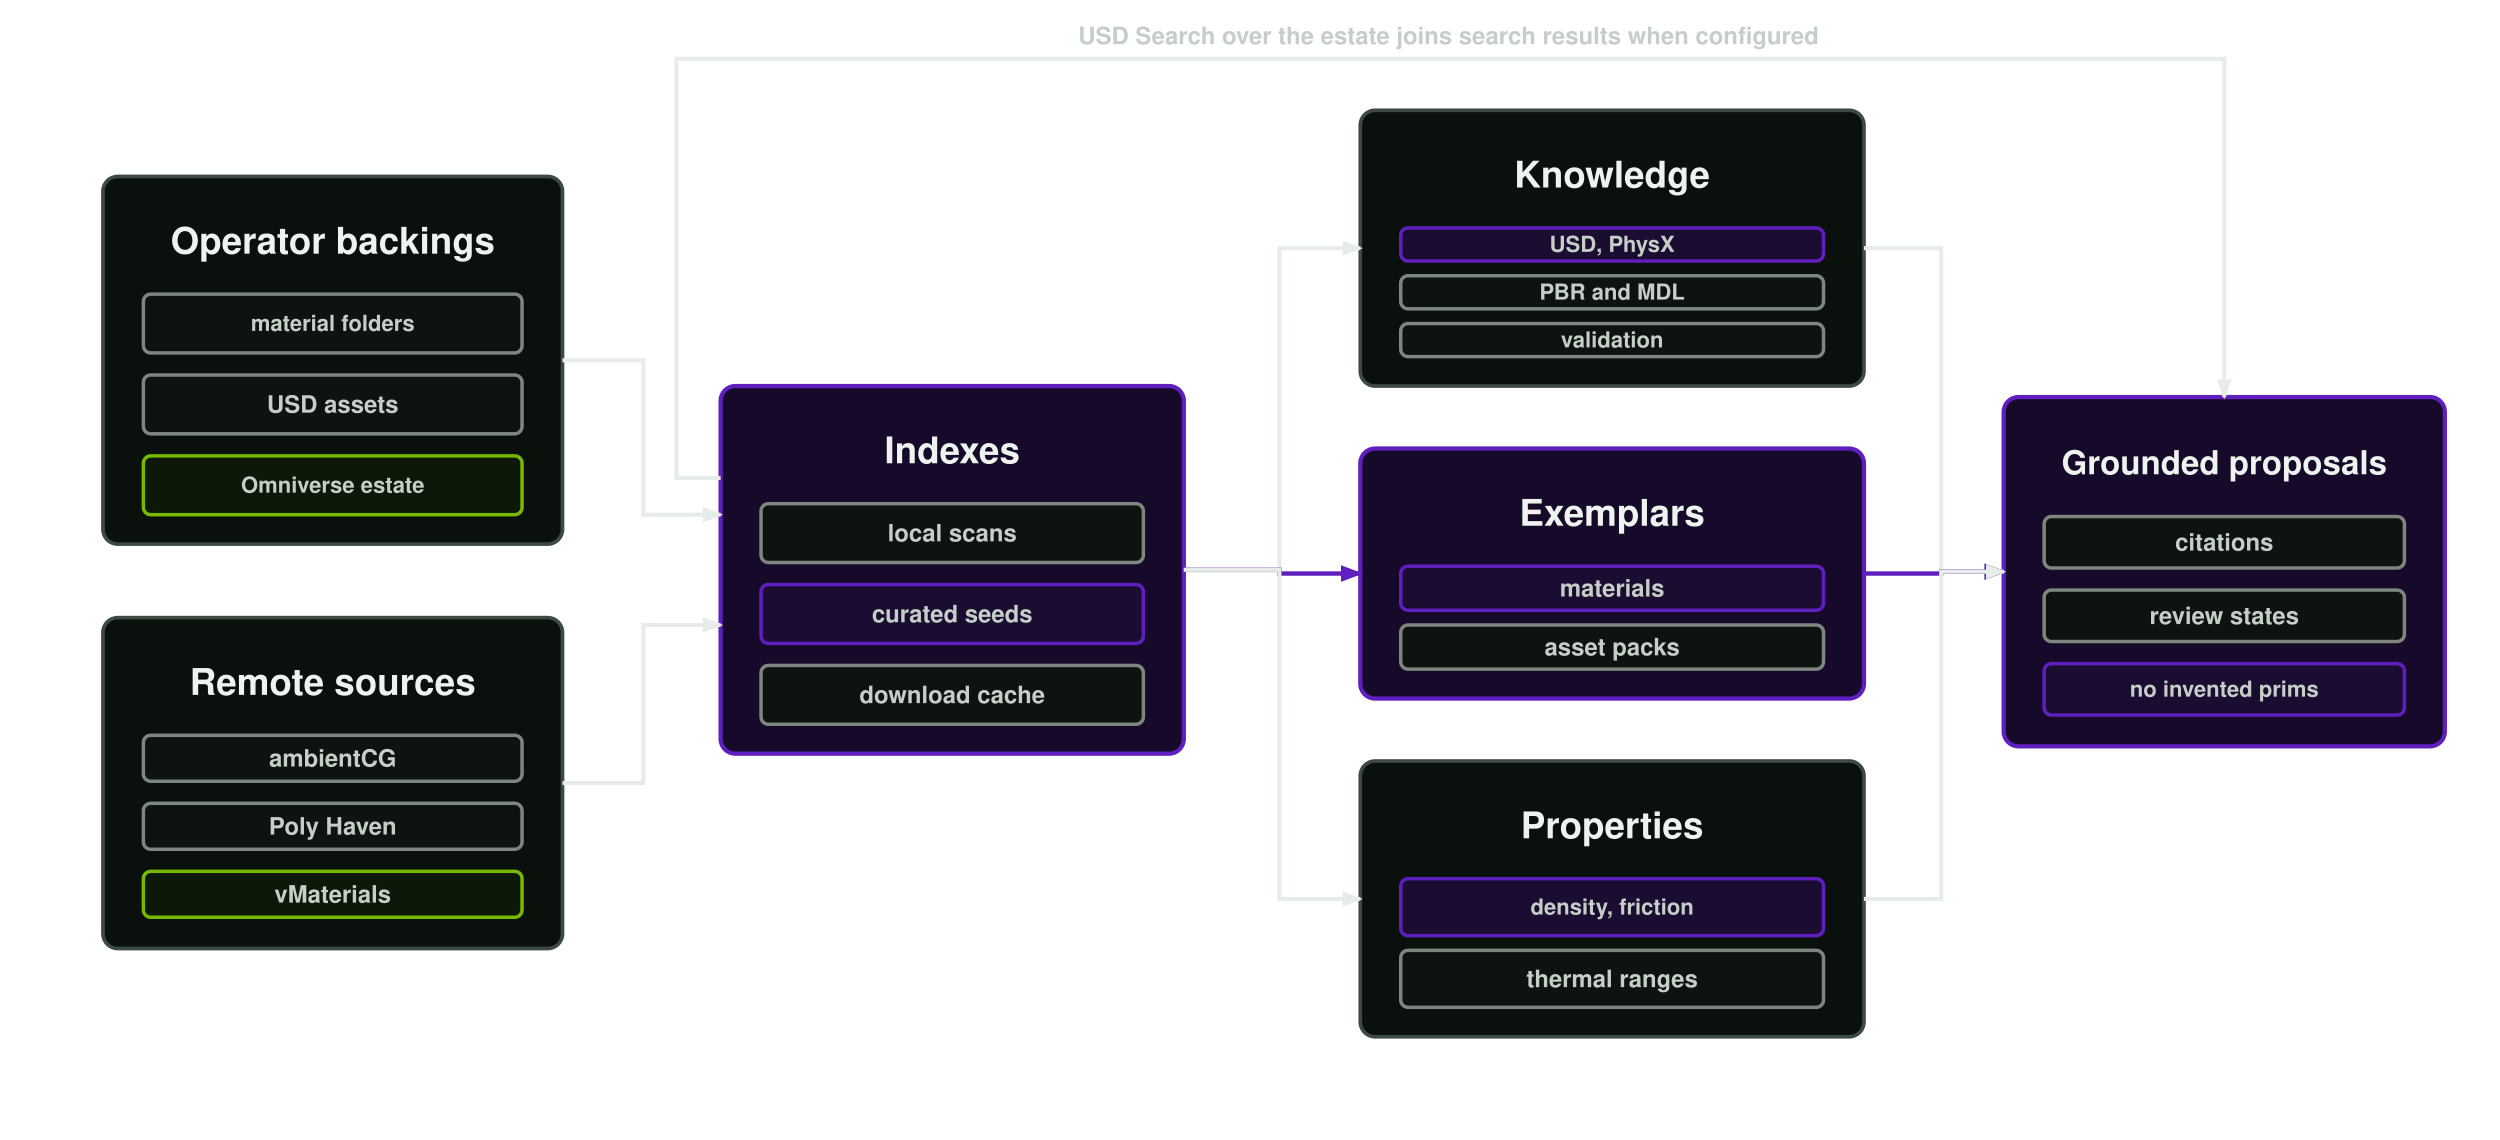
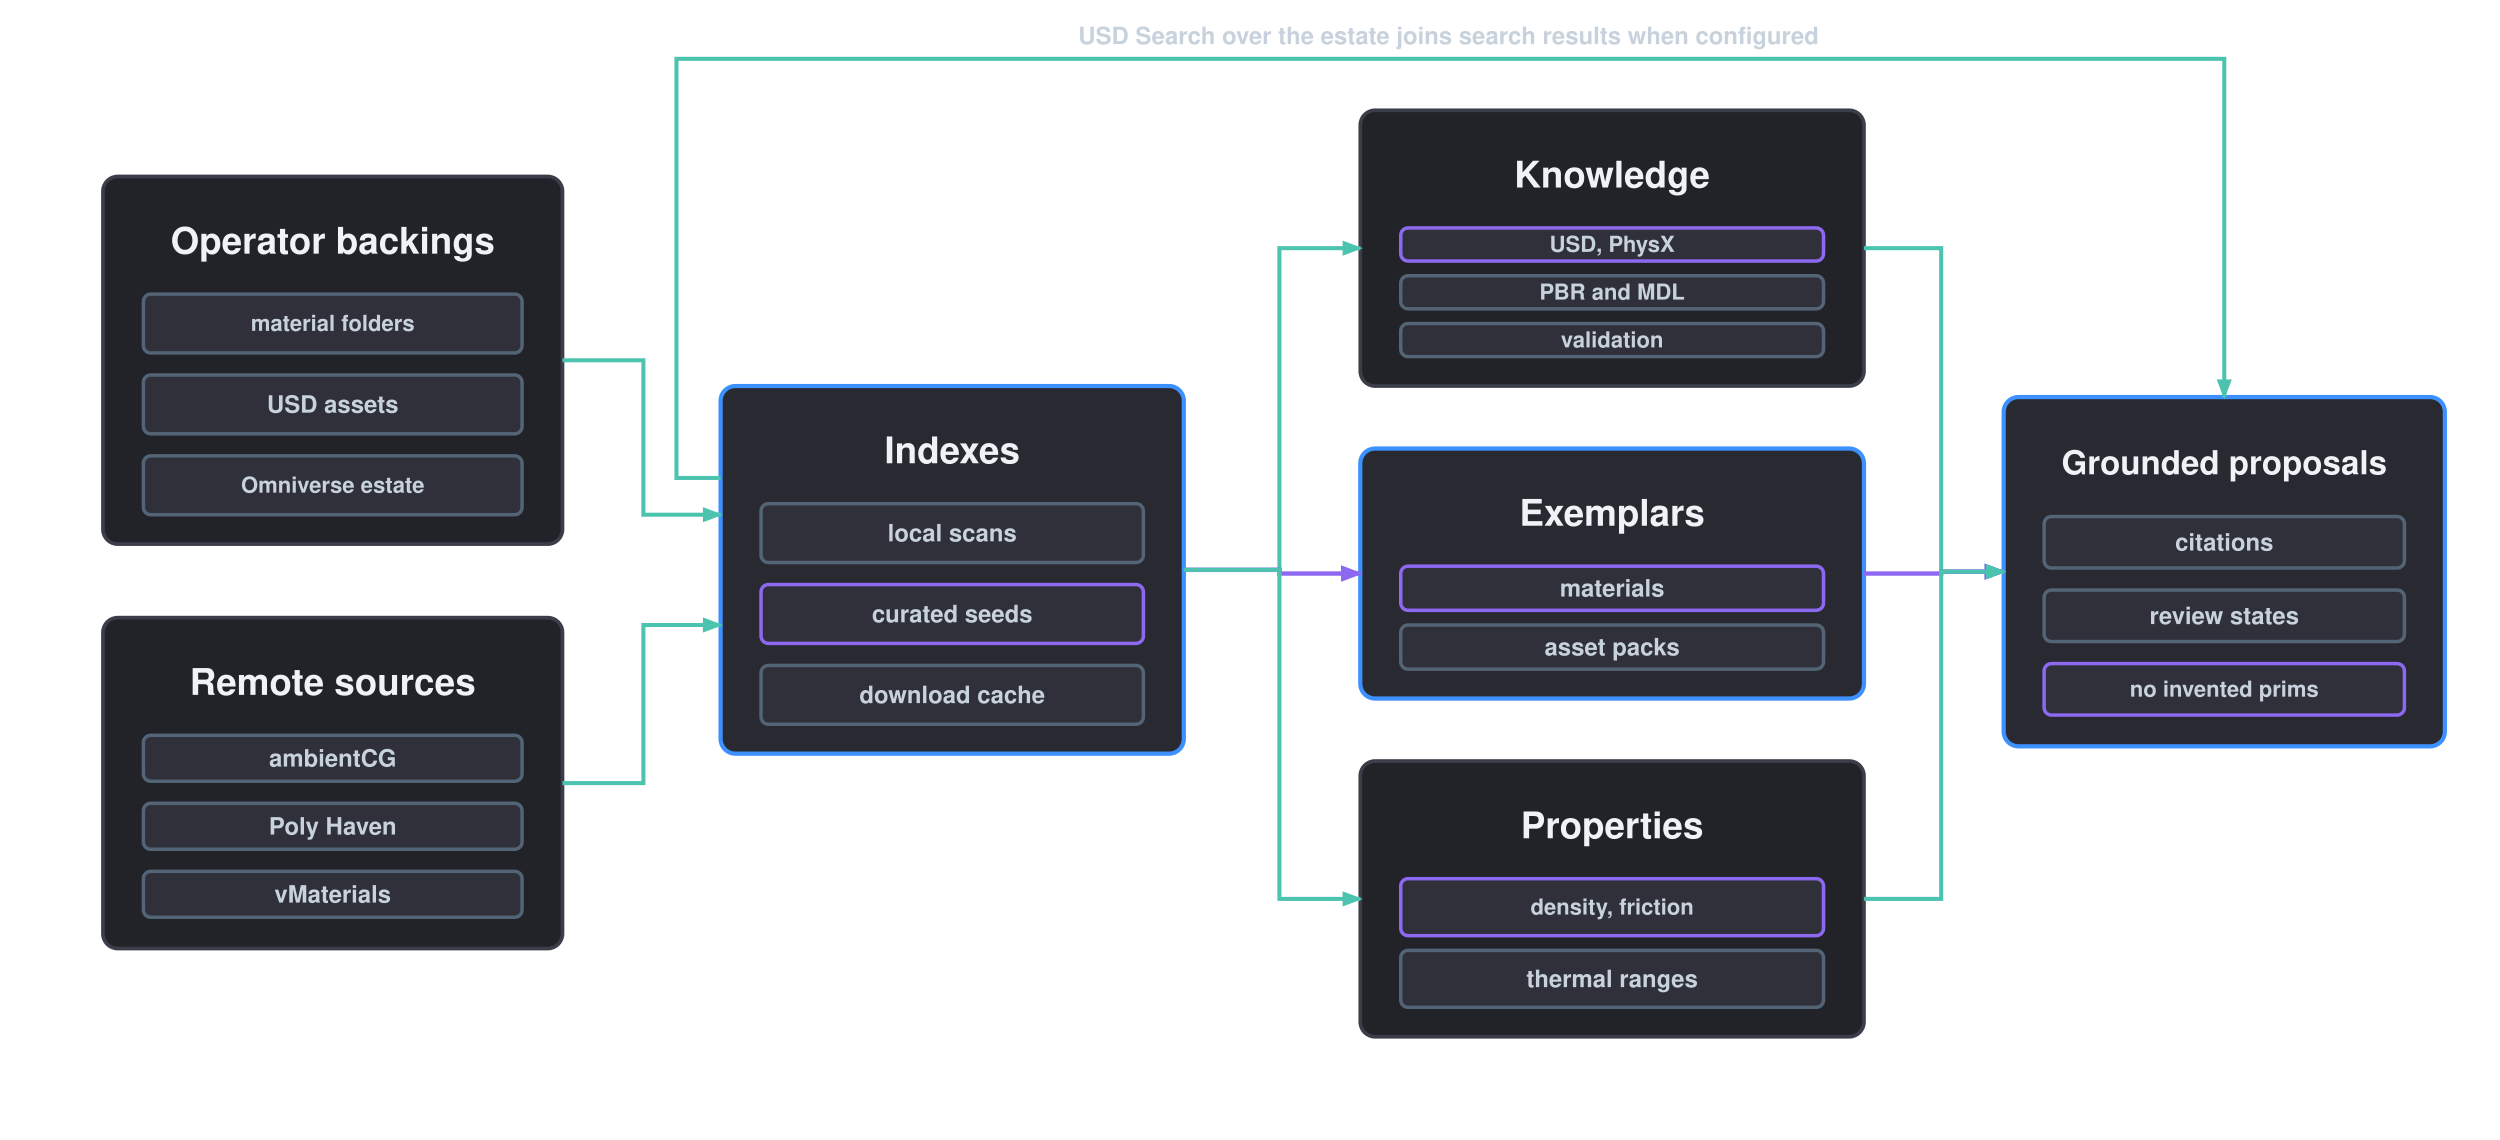
<svg xmlns="http://www.w3.org/2000/svg" width="1360" height="620" viewBox="0 0 1360 620" role="img" aria-labelledby="title desc">
  <defs>
    <style>
      .bg { fill: transparent; }
-       .box { fill: #0a100c; stroke: #3d4a42; stroke-width: 2; }
-       .boxHot { fill: #0b1608; stroke: #76b900; stroke-width: 2.3; }
-       .boxAccent { fill: #160929; stroke: #5f1ebe; stroke-width: 2.3; }
-       .inner { fill: #0d130f; stroke: #7d8780; stroke-width: 1.9; }
-       .innerHot { fill: #0d1809; stroke: #76b900; stroke-width: 1.9; }
-       .innerAccent { fill: #1b0c31; stroke: #5f1ebe; stroke-width: 1.9; }
-       .label { fill: #edf3ef; font-family: Aptos, Helvetica, sans-serif; font-size: 20px; font-weight: 680; }
-       .small { fill: #c6cec8; font-family: Aptos, Helvetica, sans-serif; font-size: 13px; font-weight: 620; }
-       .line { stroke: #e6ece8; stroke-width: 2.2; fill: none; marker-end: url(#arrow); }
-       .greenLine { stroke: #76b900; stroke-width: 2.4; fill: none; marker-end: url(#arrowGreen); }
-       .accentLine { stroke: #5f1ebe; stroke-width: 2.4; fill: none; marker-end: url(#arrowAccent); }
+       .box { fill: #222229; stroke: #3b3e49; stroke-width: 2; }
+       .boxHot { fill: #292931; stroke: #3c91ff; stroke-width: 2.3; }
+       .inner { fill: #2f3039; stroke: #526476; stroke-width: 1.9; }
+       .innerHot { fill: #292931; stroke: #3c91ff; stroke-width: 1.9; }
+       .innerAccent { fill: #2f3039; stroke: #8c69f0; stroke-width: 1.9; }
+       .label { fill: #f0f2f8; font-family: Aptos, Helvetica, sans-serif; font-size: 20px; font-weight: 680; }
+       .small { fill: #c8d2dd; font-family: Aptos, Helvetica, sans-serif; font-size: 13px; font-weight: 620; }
+       .line { stroke: #4bc3af; stroke-width: 2.2; fill: none; marker-end: url(#arrow); }
+       .primaryLine { stroke: #3c91ff; stroke-width: 2.4; fill: none; marker-end: url(#arrowPrimary); }
+       .accentLine { stroke: #8c69f0; stroke-width: 2.4; fill: none; marker-end: url(#arrowAccent); }
    </style>
    <marker id="arrow" viewBox="0 0 8 8" refX="7" refY="4" markerWidth="5" markerHeight="5" orient="auto-start-reverse">
-       <path d="M 0 1 L 8 4 L 0 7 z" fill="#e6ece8" />
+       <path d="M 0 1 L 8 4 L 0 7 z" fill="#4bc3af" />
    </marker>
-     <marker id="arrowGreen" viewBox="0 0 8 8" refX="7" refY="4" markerWidth="5" markerHeight="5" orient="auto-start-reverse">
-       <path d="M 0 1 L 8 4 L 0 7 z" fill="#76b900" />
+     <marker id="arrowPrimary" viewBox="0 0 8 8" refX="7" refY="4" markerWidth="5" markerHeight="5" orient="auto-start-reverse">
+       <path d="M 0 1 L 8 4 L 0 7 z" fill="#3c91ff" />
    </marker>
    <marker id="arrowAccent" viewBox="0 0 8 8" refX="7" refY="4" markerWidth="5" markerHeight="5" orient="auto-start-reverse">
-       <path d="M 0 1 L 8 4 L 0 7 z" fill="#5f1ebe" />
+       <path d="M 0 1 L 8 4 L 0 7 z" fill="#8c69f0" />
    </marker>
  </defs>
  <rect class="box" x="56" y="96" width="250" height="200" rx="8" />
  <text class="label" x="181.0" y="138" text-anchor="middle">Operator backings</text>
  <rect class="inner" x="78" y="160" width="206" height="32" rx="4" />
  <text class="small" x="181.0" y="180.0" text-anchor="middle" style="font-size:12px">material folders</text>
  <rect class="inner" x="78" y="204" width="206" height="32" rx="4" />
  <text class="small" x="181.0" y="224.5" text-anchor="middle" style="font-size:13px">USD assets</text>
-   <rect class="innerHot" x="78" y="248" width="206" height="32" rx="4" />
+   <rect class="inner" x="78" y="248" width="206" height="32" rx="4" />
  <text class="small" x="181.0" y="268.0" text-anchor="middle" style="font-size:12px">Omniverse estate</text>
  <rect class="box" x="56" y="336" width="250" height="180" rx="8" />
  <text class="label" x="181.0" y="378" text-anchor="middle">Remote sources</text>
  <rect class="inner" x="78" y="400" width="206" height="25" rx="4" />
  <text class="small" x="181.0" y="417.0" text-anchor="middle" style="font-size:13px">ambientCG</text>
  <rect class="inner" x="78" y="437" width="206" height="25" rx="4" />
  <text class="small" x="181.0" y="454.0" text-anchor="middle" style="font-size:13px">Poly Haven</text>
-   <rect class="innerHot" x="78" y="474" width="206" height="25" rx="4" />
+   <rect class="inner" x="78" y="474" width="206" height="25" rx="4" />
  <text class="small" x="181.0" y="491.0" text-anchor="middle" style="font-size:13px">vMaterials</text>
-   <rect class="boxAccent" x="392" y="210" width="252" height="200" rx="8" />
+   <rect class="boxHot" x="392" y="210" width="252" height="200" rx="8" />
  <text class="label" x="518.0" y="252" text-anchor="middle">Indexes</text>
  <rect class="inner" x="414" y="274" width="208" height="32" rx="4" />
  <text class="small" x="518.0" y="294.5" text-anchor="middle" style="font-size:13px">local scans</text>
  <rect class="innerAccent" x="414" y="318" width="208" height="32" rx="4" />
  <text class="small" x="518.0" y="338.5" text-anchor="middle" style="font-size:13px">curated seeds</text>
  <rect class="inner" x="414" y="362" width="208" height="32" rx="4" />
  <text class="small" x="518.0" y="382.5" text-anchor="middle" style="font-size:13px">download cache</text>
  <path class="line" d="M306 196 L350 196 L350 280 L392 280" />
  <path class="line" d="M306 426 L350 426 L350 340 L392 340" />
  <rect class="box" x="740" y="60" width="274" height="150" rx="8" />
  <text class="label" x="877.0" y="102" text-anchor="middle">Knowledge</text>
  <rect class="innerAccent" x="762" y="124" width="230" height="18" rx="4" />
  <text class="small" x="877.0" y="137.0" text-anchor="middle" style="font-size:12px">USD, PhysX</text>
  <rect class="inner" x="762" y="150" width="230" height="18" rx="4" />
  <text class="small" x="877.0" y="163.0" text-anchor="middle" style="font-size:12px">PBR and MDL</text>
  <rect class="inner" x="762" y="176" width="230" height="18" rx="4" />
  <text class="small" x="877.0" y="189.0" text-anchor="middle" style="font-size:12px">validation</text>
  <path class="line" d="M644 310 L696 310 L696 135 L740 135" />
-   <rect class="boxAccent" x="740" y="244" width="274" height="136" rx="8" />
+   <rect class="boxHot" x="740" y="244" width="274" height="136" rx="8" />
  <text class="label" x="877.0" y="286" text-anchor="middle">Exemplars</text>
  <rect class="innerAccent" x="762" y="308" width="230" height="24" rx="4" />
  <text class="small" x="877.0" y="324.5" text-anchor="middle" style="font-size:13px">materials</text>
  <rect class="inner" x="762" y="340" width="230" height="24" rx="4" />
  <text class="small" x="877.0" y="356.5" text-anchor="middle" style="font-size:13px">asset packs</text>
  <path class="accentLine" d="M644 310 L696 310 L696 312 L740 312" />
  <rect class="box" x="740" y="414" width="274" height="150" rx="8" />
  <text class="label" x="877.0" y="456" text-anchor="middle">Properties</text>
  <rect class="innerAccent" x="762" y="478" width="230" height="31" rx="4" />
  <text class="small" x="877.0" y="497.5" text-anchor="middle" style="font-size:12px">density, friction</text>
  <rect class="inner" x="762" y="517" width="230" height="31" rx="4" />
  <text class="small" x="877.0" y="537.0" text-anchor="middle" style="font-size:13px">thermal ranges</text>
  <path class="line" d="M644 310 L696 310 L696 489 L740 489" />
-   <rect class="boxAccent" x="1090" y="216" width="240" height="190" rx="8" />
+   <rect class="boxHot" x="1090" y="216" width="240" height="190" rx="8" />
  <text class="label" x="1210.0" y="258" text-anchor="middle" style="font-size:18px">Grounded proposals</text>
  <rect class="inner" x="1112" y="281" width="196" height="28" rx="4" />
  <text class="small" x="1210.0" y="299.5" text-anchor="middle" style="font-size:13px">citations</text>
  <rect class="inner" x="1112" y="321" width="196" height="28" rx="4" />
  <text class="small" x="1210.0" y="339.5" text-anchor="middle" style="font-size:13px">review states</text>
  <rect class="innerAccent" x="1112" y="361" width="196" height="28" rx="4" />
  <text class="small" x="1210.0" y="379.0" text-anchor="middle" style="font-size:12px">no invented prims</text>
  <path class="line" d="M1014 135 L1056 135 L1056 311 L1090 311" />
  <path class="accentLine" d="M1014 312 L1056 312 L1056 311 L1090 311" />
  <path class="line" d="M1014 489 L1056 489 L1056 311 L1090 311" />
  <path class="line" d="M392 260 L368 260 L368 32 L1210 32 L1210 216" />
  <text class="small" x="788" y="24" text-anchor="middle">USD Search over the estate joins search results when configured</text>
</svg>
